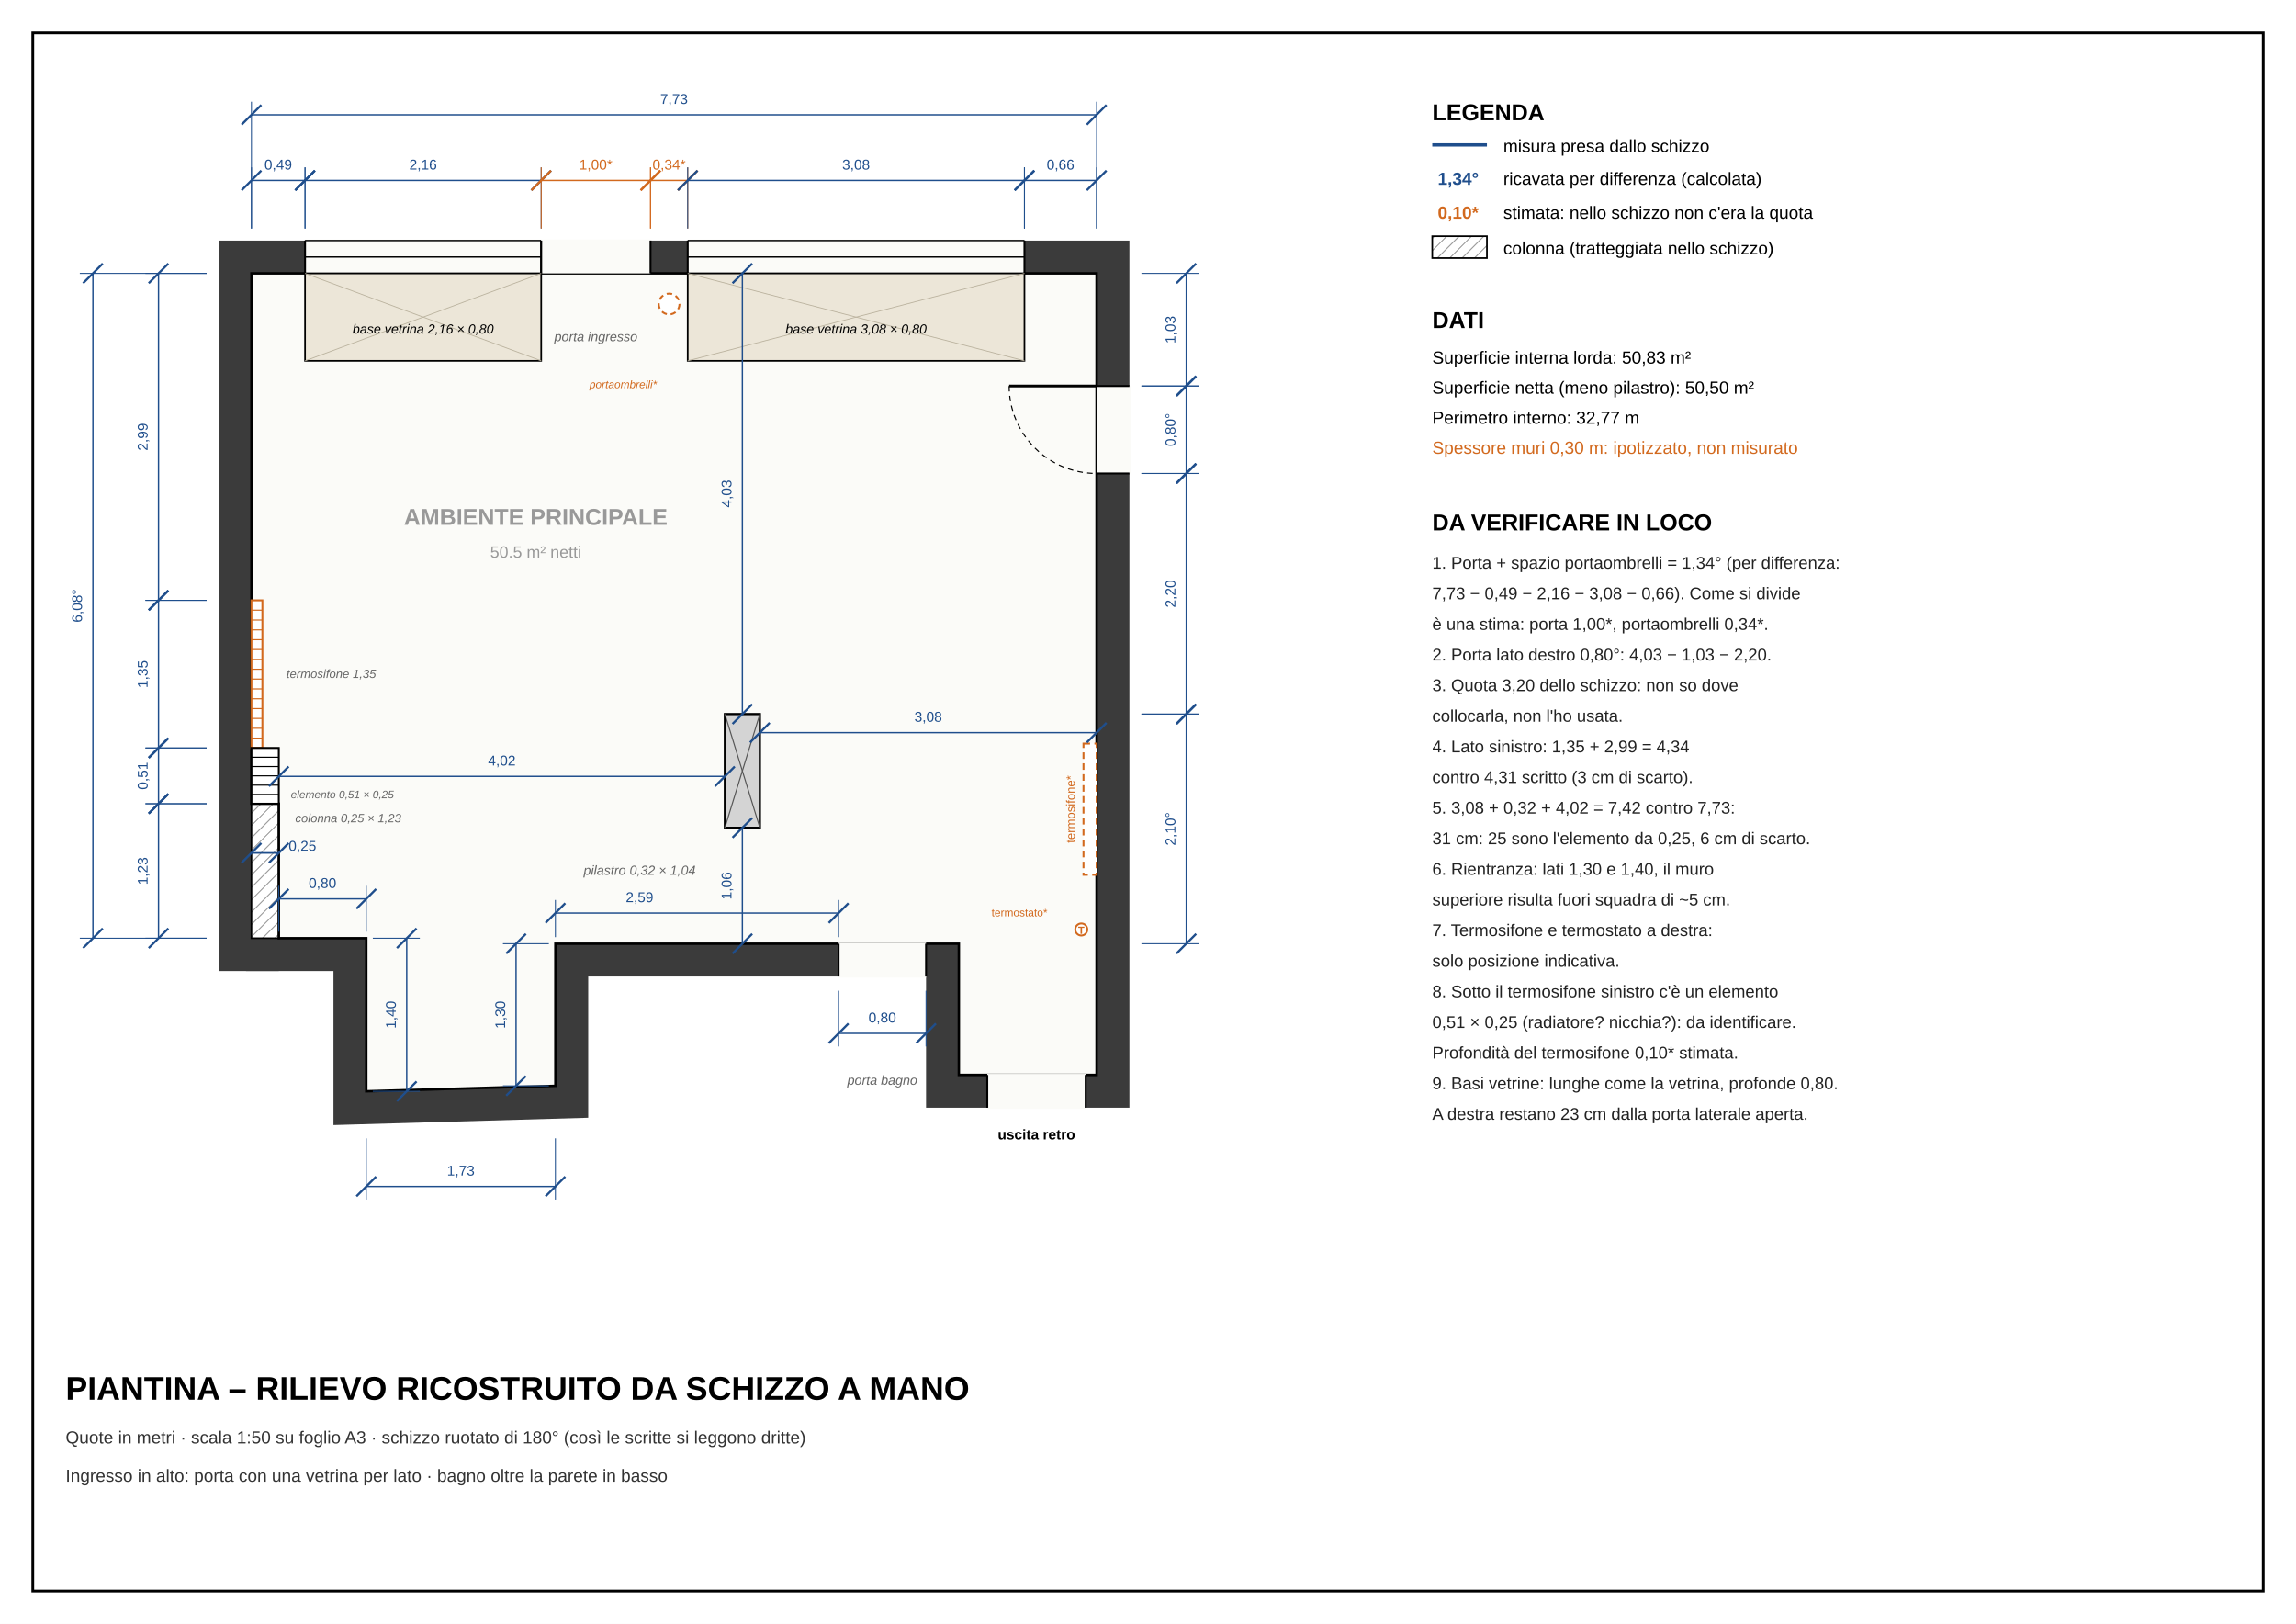
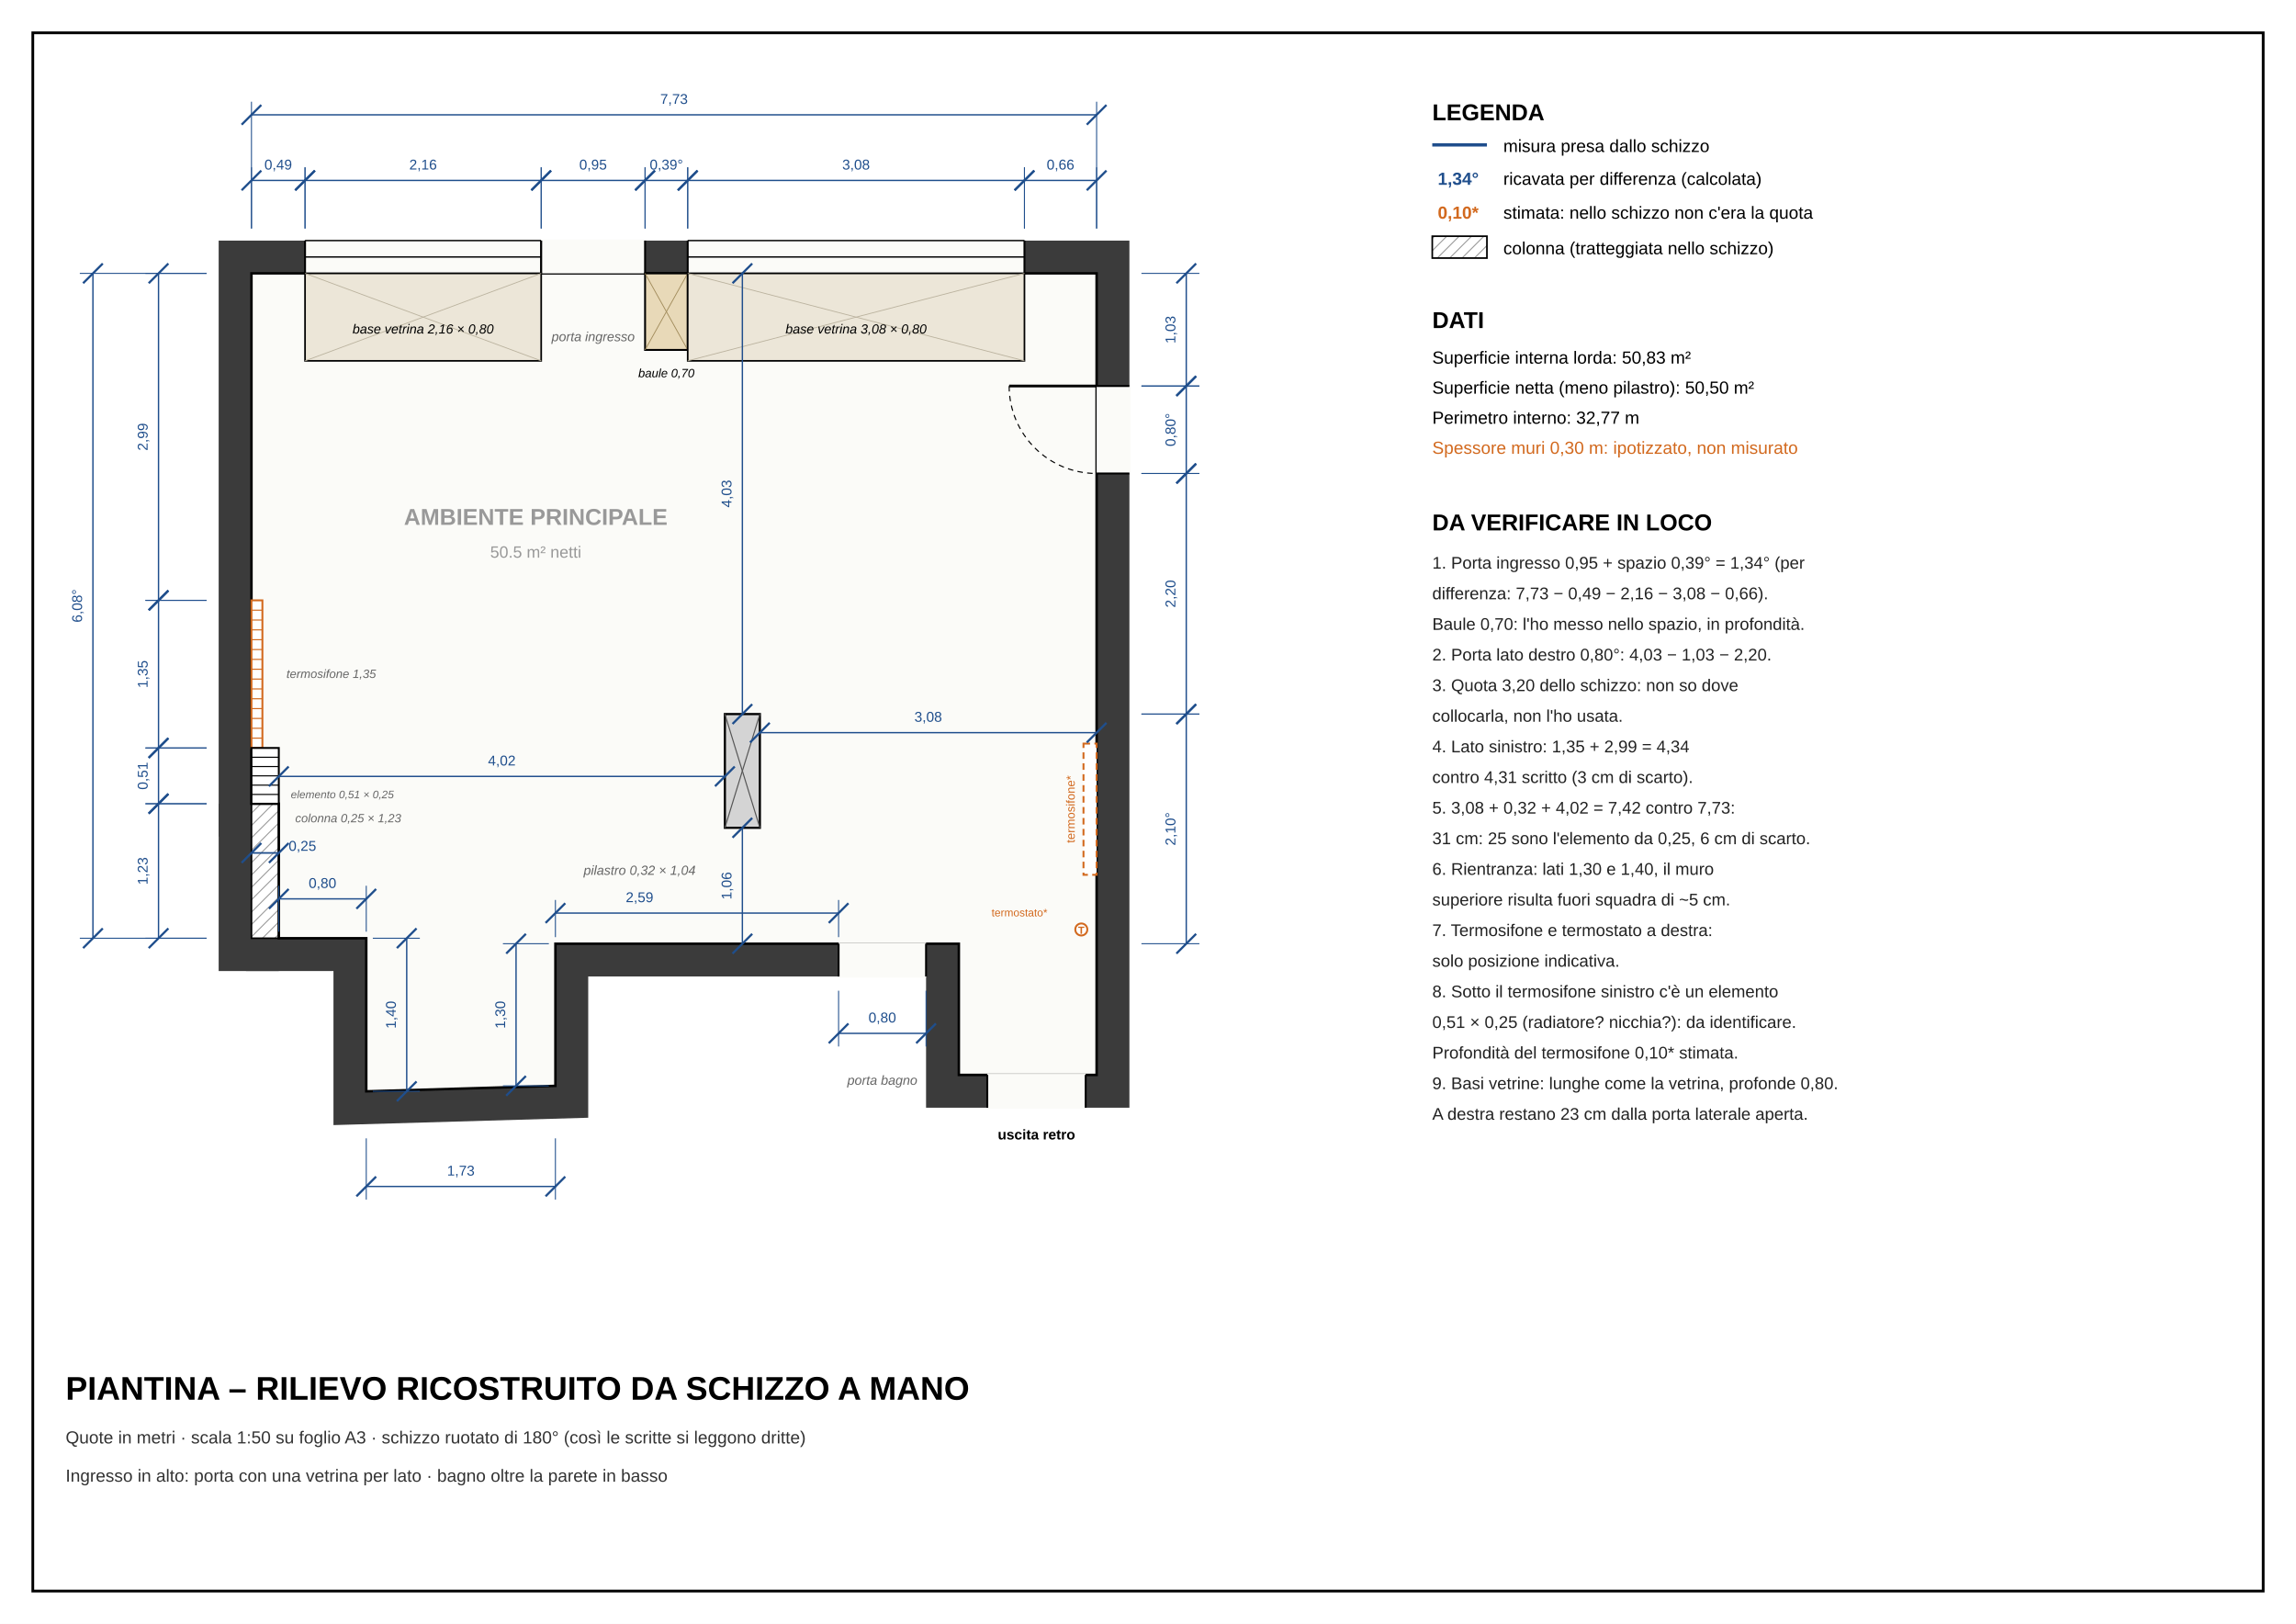
<svg xmlns="http://www.w3.org/2000/svg" width="420mm" height="297mm" viewBox="0 0 420 297" font-family="Arial, Helvetica, sans-serif">
  <defs>
    <pattern id="hatch" width="1.6" height="1.6" patternUnits="userSpaceOnUse" patternTransform="rotate(45)">
      <line x1="0" y1="0" x2="0" y2="1.6" stroke="#777" stroke-width="0.25" />
    </pattern>
  </defs>
  <rect width="420" height="297" fill="#ffffff" />
  <rect x="6" y="6" width="408" height="285" fill="none" stroke="#000" stroke-width="0.5" />
  <polygon points="46.00,50.00 200.60,50.00 200.60,196.60 175.40,196.60 175.40,172.60 101.60,172.60 101.60,198.60 67.00,199.60 67.00,171.60 51.00,171.60 51.00,147.00 46.00,147.00" fill="none" stroke="#3b3b3b" stroke-width="12.00" stroke-linejoin="miter" stroke-miterlimit="10" />
  <polygon points="46.00,50.00 200.60,50.00 200.60,196.60 175.40,196.60 175.40,172.60 101.60,172.60 101.60,198.60 67.00,199.60 67.00,171.60 51.00,171.60 51.00,147.00 46.00,147.00" fill="#fbfbf8" stroke="none" />
  <rect x="40.00" y="147.00" width="11.00" height="30.60" fill="#3b3b3b" stroke="none" stroke-width="0.25" />
  <rect x="46.00" y="147.00" width="5.00" height="24.60" fill="#fff" stroke="none" stroke-width="0.25" />
  <rect x="46.00" y="147.00" width="5.00" height="24.60" fill="url(#hatch)" stroke="#000" stroke-width="0.3" />
  <polygon points="46.00,50.00 200.60,50.00 200.60,196.60 175.40,196.60 175.40,172.60 101.60,172.60 101.60,198.60 67.00,199.60 67.00,171.60 51.00,171.60 51.00,147.00 46.00,147.00" fill="none" stroke="#000" stroke-width="0.45" stroke-linejoin="miter" />
  <rect x="55.80" y="43.80" width="43.20" height="6.20" fill="#fbfbf8" stroke="none" stroke-width="0.25" />
  <line x1="55.80" y1="44.00" x2="55.80" y2="50.00" stroke="#000" stroke-width="0.35" />
  <line x1="99.00" y1="44.00" x2="99.00" y2="50.00" stroke="#000" stroke-width="0.35" />
  <line x1="55.80" y1="44.00" x2="99.00" y2="44.00" stroke="#000" stroke-width="0.25" />
  <line x1="55.80" y1="47.00" x2="99.00" y2="47.00" stroke="#000" stroke-width="0.25" />
  <line x1="55.80" y1="50.00" x2="99.00" y2="50.00" stroke="#000" stroke-width="0.25" />
  <rect x="125.80" y="43.80" width="61.60" height="6.20" fill="#fbfbf8" stroke="none" stroke-width="0.25" />
  <line x1="125.80" y1="44.00" x2="125.80" y2="50.00" stroke="#000" stroke-width="0.35" />
  <line x1="187.40" y1="44.00" x2="187.40" y2="50.00" stroke="#000" stroke-width="0.35" />
  <line x1="125.80" y1="44.00" x2="187.40" y2="44.00" stroke="#000" stroke-width="0.25" />
  <line x1="125.80" y1="47.00" x2="187.40" y2="47.00" stroke="#000" stroke-width="0.25" />
  <line x1="125.80" y1="50.00" x2="187.40" y2="50.00" stroke="#000" stroke-width="0.25" />
-   <rect x="99.00" y="43.80" width="20.00" height="6.20" fill="#fbfbf8" stroke="none" stroke-width="0.25" />
+   <rect x="99.00" y="43.80" width="19.00" height="6.20" fill="#fbfbf8" stroke="none" stroke-width="0.25" />
  <line x1="99.00" y1="44.00" x2="99.00" y2="50.00" stroke="#000" stroke-width="0.35" />
-   <line x1="119.00" y1="44.00" x2="119.00" y2="50.00" stroke="#000" stroke-width="0.35" />
-   <circle cx="122.40" cy="55.60" r="1.9" fill="#fff" stroke="#d2691e" stroke-width="0.35" stroke-dasharray="1 0.7" />
+   <line x1="118.00" y1="44.00" x2="118.00" y2="50.00" stroke="#000" stroke-width="0.35" />
+   <rect x="118.00" y="50.00" width="7.80" height="14.00" fill="#e8d9b8" stroke="#000" stroke-width="0.35" />
+   <line x1="118.00" y1="50.00" x2="125.80" y2="64.00" stroke="#a08a5a" stroke-width="0.15" />
+   <line x1="125.80" y1="50.00" x2="118.00" y2="64.00" stroke="#a08a5a" stroke-width="0.15" />
  <rect x="200.60" y="70.60" width="6.20" height="16.00" fill="#fbfbf8" stroke="none" stroke-width="0.25" />
  <line x1="200.60" y1="70.60" x2="206.60" y2="70.60" stroke="#000" stroke-width="0.35" />
  <line x1="200.60" y1="86.60" x2="206.60" y2="86.60" stroke="#000" stroke-width="0.35" />
  <line x1="200.60" y1="70.60" x2="184.60" y2="70.60" stroke="#000" stroke-width="0.5" />
  <path d="M 184.60 70.60 A 16.00 16.00 0 0 0 200.60 86.60" fill="none" stroke="#000" stroke-width="0.2" stroke-dasharray="1 0.8" />
  <rect x="153.40" y="172.40" width="16.00" height="6.40" fill="#fbfbf8" stroke="none" stroke-width="0.25" />
  <line x1="153.40" y1="172.60" x2="153.40" y2="178.60" stroke="#000" stroke-width="0.35" />
  <line x1="169.40" y1="172.60" x2="169.40" y2="178.60" stroke="#000" stroke-width="0.35" />
  <rect x="180.60" y="196.40" width="18.00" height="6.40" fill="#fbfbf8" stroke="none" stroke-width="0.25" />
  <line x1="180.60" y1="196.60" x2="180.60" y2="202.60" stroke="#000" stroke-width="0.35" />
  <line x1="198.60" y1="196.60" x2="198.60" y2="202.60" stroke="#000" stroke-width="0.35" />
  <rect x="180.60" y="196.40" width="18.00" height="6.40" fill="none" stroke="none" stroke-width="0.25" />
  <rect x="55.80" y="50.00" width="43.20" height="16.00" fill="#ece6d8" stroke="#000" stroke-width="0.3" />
  <line x1="55.80" y1="50.00" x2="99.00" y2="66.00" stroke="#bbb39f" stroke-width="0.15" />
  <line x1="55.80" y1="66.00" x2="99.00" y2="50.00" stroke="#bbb39f" stroke-width="0.15" />
  <rect x="125.80" y="50.00" width="61.60" height="16.00" fill="#ece6d8" stroke="#000" stroke-width="0.3" />
  <line x1="125.80" y1="50.00" x2="187.40" y2="66.00" stroke="#bbb39f" stroke-width="0.15" />
  <line x1="125.80" y1="66.00" x2="187.40" y2="50.00" stroke="#bbb39f" stroke-width="0.15" />
  <rect x="132.60" y="130.60" width="6.40" height="20.80" fill="#d4d4d4" stroke="#000" stroke-width="0.4" />
  <line x1="132.60" y1="130.60" x2="139.00" y2="151.40" stroke="#555" stroke-width="0.2" />
  <line x1="139.00" y1="130.60" x2="132.60" y2="151.40" stroke="#555" stroke-width="0.2" />
  <rect x="46.00" y="109.80" width="2.00" height="27.00" fill="#fff" stroke="#d2691e" stroke-width="0.35" />
  <line x1="46.00" y1="111.60" x2="48.00" y2="111.60" stroke="#d2691e" stroke-width="0.2" />
  <line x1="46.00" y1="113.40" x2="48.00" y2="113.40" stroke="#d2691e" stroke-width="0.2" />
  <line x1="46.00" y1="115.20" x2="48.00" y2="115.20" stroke="#d2691e" stroke-width="0.2" />
  <line x1="46.00" y1="117.00" x2="48.00" y2="117.00" stroke="#d2691e" stroke-width="0.2" />
  <line x1="46.00" y1="118.80" x2="48.00" y2="118.80" stroke="#d2691e" stroke-width="0.2" />
  <line x1="46.00" y1="120.60" x2="48.00" y2="120.60" stroke="#d2691e" stroke-width="0.2" />
  <line x1="46.00" y1="122.40" x2="48.00" y2="122.40" stroke="#d2691e" stroke-width="0.2" />
  <line x1="46.00" y1="124.20" x2="48.00" y2="124.20" stroke="#d2691e" stroke-width="0.2" />
  <line x1="46.00" y1="126.00" x2="48.00" y2="126.00" stroke="#d2691e" stroke-width="0.2" />
  <line x1="46.00" y1="127.80" x2="48.00" y2="127.80" stroke="#d2691e" stroke-width="0.2" />
  <line x1="46.00" y1="129.60" x2="48.00" y2="129.60" stroke="#d2691e" stroke-width="0.2" />
  <line x1="46.00" y1="131.40" x2="48.00" y2="131.40" stroke="#d2691e" stroke-width="0.2" />
  <line x1="46.00" y1="133.20" x2="48.00" y2="133.20" stroke="#d2691e" stroke-width="0.2" />
  <line x1="46.00" y1="135.00" x2="48.00" y2="135.00" stroke="#d2691e" stroke-width="0.2" />
  <rect x="46.00" y="136.80" width="5.00" height="10.20" fill="#fff" stroke="#000" stroke-width="0.35" />
  <line x1="46.00" y1="138.50" x2="51.00" y2="138.50" stroke="#000" stroke-width="0.2" />
  <line x1="46.00" y1="140.20" x2="51.00" y2="140.20" stroke="#000" stroke-width="0.2" />
  <line x1="46.00" y1="141.90" x2="51.00" y2="141.90" stroke="#000" stroke-width="0.2" />
  <line x1="46.00" y1="143.60" x2="51.00" y2="143.60" stroke="#000" stroke-width="0.2" />
  <line x1="46.00" y1="145.30" x2="51.00" y2="145.30" stroke="#000" stroke-width="0.2" />
  <rect x="198.20" y="136.00" width="2.40" height="24.00" fill="#fff" stroke="#d2691e" stroke-width="0.35" stroke-dasharray="1.2 0.8" />
  <text x="196.60" y="148.00" font-size="2.2" fill="#d2691e" text-anchor="middle" font-weight="normal" font-style="normal" transform="rotate(-90 196.60 148.00)">termosifone*</text>
  <circle cx="197.80" cy="170.00" r="1.1" fill="#fff" stroke="#d2691e" stroke-width="0.35" />
  <text x="197.80" y="170.80" font-size="1.9" fill="#d2691e" text-anchor="middle" font-weight="bold">T</text>
  <text x="191.60" y="167.60" font-size="2.0" fill="#d2691e" text-anchor="end" font-weight="normal" font-style="normal">termostato*</text>
  <text x="77.40" y="61.00" font-size="2.4" fill="#000" text-anchor="middle" font-weight="normal" font-style="italic">base vetrina 2,16 × 0,80</text>
  <text x="156.60" y="61.00" font-size="2.4" fill="#000" text-anchor="middle" font-weight="normal" font-style="italic">base vetrina 3,08 × 0,80</text>
-   <text x="109.00" y="62.40" font-size="2.4" fill="#666666" text-anchor="middle" font-weight="normal" font-style="italic">porta ingresso</text>
-   <text x="114.00" y="71.00" font-size="2.0" fill="#d2691e" text-anchor="middle" font-weight="normal" font-style="italic">portaombrelli*</text>
+   <text x="108.50" y="62.40" font-size="2.4" fill="#666666" text-anchor="middle" font-weight="normal" font-style="italic">porta ingresso</text>
+   <text x="121.90" y="69.00" font-size="2.2" fill="#000" text-anchor="middle" font-weight="normal" font-style="italic">baule 0,70</text>
  <text x="117.00" y="160.00" font-size="2.4" fill="#666666" text-anchor="middle" font-weight="normal" font-style="italic">pilastro 0,32 × 1,04</text>
  <text x="52.40" y="124.00" font-size="2.2" fill="#666666" text-anchor="start" font-weight="normal" font-style="italic">termosifone 1,35</text>
  <text x="53.20" y="146.00" font-size="2.0" fill="#666666" text-anchor="start" font-weight="normal" font-style="italic">elemento 0,51 × 0,25</text>
  <text x="54.00" y="150.40" font-size="2.2" fill="#666666" text-anchor="start" font-weight="normal" font-style="italic">colonna 0,25 × 1,23</text>
  <text x="161.40" y="198.40" font-size="2.4" fill="#666666" text-anchor="middle" font-weight="normal" font-style="italic">porta bagno</text>
  <text x="189.60" y="208.40" font-size="2.6" fill="#000" text-anchor="middle" font-weight="bold" font-style="normal">uscita retro</text>
  <text x="98.00" y="96.00" font-size="4.2" fill="#999" text-anchor="middle" font-weight="bold" font-style="normal">AMBIENTE PRINCIPALE</text>
  <text x="98.00" y="102.00" font-size="3.0" fill="#999" text-anchor="middle" font-weight="normal" font-style="normal">50.5 m² netti</text>
  <line x1="46.00" y1="41.80" x2="46.00" y2="30.60" stroke="#1f4e8c" stroke-width="0.18" />
  <line x1="55.80" y1="41.80" x2="55.80" y2="30.60" stroke="#1f4e8c" stroke-width="0.18" />
  <line x1="46.00" y1="33.00" x2="55.80" y2="33.00" stroke="#1f4e8c" stroke-width="0.25" />
  <line x1="44.20" y1="34.80" x2="47.80" y2="31.20" stroke="#1f4e8c" stroke-width="0.4" />
  <line x1="54.00" y1="34.80" x2="57.60" y2="31.20" stroke="#1f4e8c" stroke-width="0.4" />
  <text x="50.90" y="31.00" font-size="2.6" fill="#1f4e8c" text-anchor="middle" font-weight="normal" font-style="normal">0,49</text>
  <line x1="55.80" y1="41.80" x2="55.80" y2="30.60" stroke="#1f4e8c" stroke-width="0.18" />
  <line x1="99.00" y1="41.80" x2="99.00" y2="30.60" stroke="#1f4e8c" stroke-width="0.18" />
  <line x1="55.80" y1="33.00" x2="99.00" y2="33.00" stroke="#1f4e8c" stroke-width="0.25" />
  <line x1="54.00" y1="34.80" x2="57.60" y2="31.20" stroke="#1f4e8c" stroke-width="0.4" />
  <line x1="97.20" y1="34.80" x2="100.80" y2="31.20" stroke="#1f4e8c" stroke-width="0.4" />
  <text x="77.40" y="31.00" font-size="2.6" fill="#1f4e8c" text-anchor="middle" font-weight="normal" font-style="normal">2,16</text>
-   <line x1="99.00" y1="41.80" x2="99.00" y2="30.60" stroke="#d2691e" stroke-width="0.18" />
-   <line x1="119.00" y1="41.80" x2="119.00" y2="30.60" stroke="#d2691e" stroke-width="0.18" />
-   <line x1="99.00" y1="33.00" x2="119.00" y2="33.00" stroke="#d2691e" stroke-width="0.25" />
-   <line x1="97.20" y1="34.80" x2="100.80" y2="31.20" stroke="#d2691e" stroke-width="0.4" />
-   <line x1="117.20" y1="34.80" x2="120.80" y2="31.20" stroke="#d2691e" stroke-width="0.4" />
-   <text x="109.00" y="31.00" font-size="2.6" fill="#d2691e" text-anchor="middle" font-weight="normal" font-style="normal">1,00*</text>
-   <line x1="119.00" y1="41.80" x2="119.00" y2="30.60" stroke="#d2691e" stroke-width="0.18" />
-   <line x1="125.80" y1="41.80" x2="125.80" y2="30.60" stroke="#d2691e" stroke-width="0.18" />
-   <line x1="119.00" y1="33.00" x2="125.80" y2="33.00" stroke="#d2691e" stroke-width="0.25" />
-   <line x1="117.20" y1="34.80" x2="120.80" y2="31.20" stroke="#d2691e" stroke-width="0.4" />
-   <line x1="124.00" y1="34.80" x2="127.60" y2="31.20" stroke="#d2691e" stroke-width="0.4" />
-   <text x="122.40" y="31.00" font-size="2.6" fill="#d2691e" text-anchor="middle" font-weight="normal" font-style="normal">0,34*</text>
+   <line x1="99.00" y1="41.80" x2="99.00" y2="30.60" stroke="#1f4e8c" stroke-width="0.18" />
+   <line x1="118.00" y1="41.80" x2="118.00" y2="30.60" stroke="#1f4e8c" stroke-width="0.18" />
+   <line x1="99.00" y1="33.00" x2="118.00" y2="33.00" stroke="#1f4e8c" stroke-width="0.25" />
+   <line x1="97.20" y1="34.80" x2="100.80" y2="31.20" stroke="#1f4e8c" stroke-width="0.4" />
+   <line x1="116.20" y1="34.80" x2="119.80" y2="31.20" stroke="#1f4e8c" stroke-width="0.4" />
+   <text x="108.50" y="31.00" font-size="2.6" fill="#1f4e8c" text-anchor="middle" font-weight="normal" font-style="normal">0,95</text>
+   <line x1="118.00" y1="41.80" x2="118.00" y2="30.60" stroke="#1f4e8c" stroke-width="0.18" />
+   <line x1="125.80" y1="41.80" x2="125.80" y2="30.60" stroke="#1f4e8c" stroke-width="0.18" />
+   <line x1="118.00" y1="33.00" x2="125.80" y2="33.00" stroke="#1f4e8c" stroke-width="0.25" />
+   <line x1="116.20" y1="34.80" x2="119.80" y2="31.20" stroke="#1f4e8c" stroke-width="0.4" />
+   <line x1="124.00" y1="34.80" x2="127.60" y2="31.20" stroke="#1f4e8c" stroke-width="0.4" />
+   <text x="121.90" y="31.00" font-size="2.6" fill="#1f4e8c" text-anchor="middle" font-weight="normal" font-style="normal">0,39°</text>
  <line x1="125.80" y1="41.80" x2="125.80" y2="30.60" stroke="#1f4e8c" stroke-width="0.18" />
  <line x1="187.40" y1="41.80" x2="187.40" y2="30.60" stroke="#1f4e8c" stroke-width="0.18" />
  <line x1="125.80" y1="33.00" x2="187.40" y2="33.00" stroke="#1f4e8c" stroke-width="0.25" />
  <line x1="124.00" y1="34.80" x2="127.60" y2="31.20" stroke="#1f4e8c" stroke-width="0.4" />
  <line x1="185.60" y1="34.80" x2="189.20" y2="31.20" stroke="#1f4e8c" stroke-width="0.4" />
  <text x="156.60" y="31.00" font-size="2.6" fill="#1f4e8c" text-anchor="middle" font-weight="normal" font-style="normal">3,08</text>
  <line x1="187.40" y1="41.80" x2="187.40" y2="30.60" stroke="#1f4e8c" stroke-width="0.18" />
  <line x1="200.60" y1="41.80" x2="200.60" y2="30.60" stroke="#1f4e8c" stroke-width="0.18" />
  <line x1="187.40" y1="33.00" x2="200.60" y2="33.00" stroke="#1f4e8c" stroke-width="0.25" />
  <line x1="185.60" y1="34.80" x2="189.20" y2="31.20" stroke="#1f4e8c" stroke-width="0.4" />
  <line x1="198.80" y1="34.80" x2="202.40" y2="31.20" stroke="#1f4e8c" stroke-width="0.4" />
  <text x="194.00" y="31.00" font-size="2.6" fill="#1f4e8c" text-anchor="middle" font-weight="normal" font-style="normal">0,66</text>
  <line x1="46.00" y1="41.80" x2="46.00" y2="18.60" stroke="#1f4e8c" stroke-width="0.18" />
  <line x1="200.60" y1="41.80" x2="200.60" y2="18.60" stroke="#1f4e8c" stroke-width="0.18" />
  <line x1="46.00" y1="21.00" x2="200.60" y2="21.00" stroke="#1f4e8c" stroke-width="0.25" />
  <line x1="44.20" y1="22.80" x2="47.80" y2="19.20" stroke="#1f4e8c" stroke-width="0.4" />
  <line x1="198.80" y1="22.80" x2="202.40" y2="19.20" stroke="#1f4e8c" stroke-width="0.4" />
  <text x="123.30" y="19.00" font-size="2.6" fill="#1f4e8c" text-anchor="middle" font-weight="normal" font-style="normal">7,73</text>
  <line x1="208.80" y1="50.00" x2="219.40" y2="50.00" stroke="#1f4e8c" stroke-width="0.18" />
  <line x1="208.80" y1="70.60" x2="219.40" y2="70.60" stroke="#1f4e8c" stroke-width="0.18" />
  <line x1="217.00" y1="50.00" x2="217.00" y2="70.60" stroke="#1f4e8c" stroke-width="0.25" />
  <line x1="215.20" y1="51.80" x2="218.80" y2="48.20" stroke="#1f4e8c" stroke-width="0.4" />
  <line x1="215.20" y1="72.40" x2="218.80" y2="68.80" stroke="#1f4e8c" stroke-width="0.4" />
  <text x="215.00" y="60.30" font-size="2.6" fill="#1f4e8c" text-anchor="middle" font-weight="normal" font-style="normal" transform="rotate(-90 215.00 60.30)">1,03</text>
  <line x1="208.80" y1="70.60" x2="219.40" y2="70.60" stroke="#1f4e8c" stroke-width="0.18" />
  <line x1="208.80" y1="86.60" x2="219.40" y2="86.60" stroke="#1f4e8c" stroke-width="0.18" />
  <line x1="217.00" y1="70.60" x2="217.00" y2="86.60" stroke="#1f4e8c" stroke-width="0.25" />
  <line x1="215.20" y1="72.40" x2="218.80" y2="68.80" stroke="#1f4e8c" stroke-width="0.4" />
  <line x1="215.20" y1="88.40" x2="218.80" y2="84.80" stroke="#1f4e8c" stroke-width="0.4" />
  <text x="215.00" y="78.60" font-size="2.6" fill="#1f4e8c" text-anchor="middle" font-weight="normal" font-style="normal" transform="rotate(-90 215.00 78.60)">0,80°</text>
  <line x1="208.80" y1="86.60" x2="219.40" y2="86.60" stroke="#1f4e8c" stroke-width="0.18" />
  <line x1="208.80" y1="130.60" x2="219.40" y2="130.60" stroke="#1f4e8c" stroke-width="0.18" />
  <line x1="217.00" y1="86.60" x2="217.00" y2="130.60" stroke="#1f4e8c" stroke-width="0.25" />
  <line x1="215.20" y1="88.40" x2="218.80" y2="84.80" stroke="#1f4e8c" stroke-width="0.4" />
  <line x1="215.20" y1="132.40" x2="218.80" y2="128.80" stroke="#1f4e8c" stroke-width="0.4" />
  <text x="215.00" y="108.60" font-size="2.6" fill="#1f4e8c" text-anchor="middle" font-weight="normal" font-style="normal" transform="rotate(-90 215.00 108.60)">2,20</text>
  <line x1="208.80" y1="130.60" x2="219.40" y2="130.60" stroke="#1f4e8c" stroke-width="0.18" />
  <line x1="208.80" y1="172.60" x2="219.40" y2="172.60" stroke="#1f4e8c" stroke-width="0.18" />
  <line x1="217.00" y1="130.60" x2="217.00" y2="172.60" stroke="#1f4e8c" stroke-width="0.25" />
  <line x1="215.20" y1="132.40" x2="218.80" y2="128.80" stroke="#1f4e8c" stroke-width="0.4" />
  <line x1="215.20" y1="174.40" x2="218.80" y2="170.80" stroke="#1f4e8c" stroke-width="0.4" />
  <text x="215.00" y="151.60" font-size="2.6" fill="#1f4e8c" text-anchor="middle" font-weight="normal" font-style="normal" transform="rotate(-90 215.00 151.60)">2,10°</text>
  <line x1="37.80" y1="50.00" x2="26.60" y2="50.00" stroke="#1f4e8c" stroke-width="0.18" />
  <line x1="37.80" y1="109.80" x2="26.60" y2="109.80" stroke="#1f4e8c" stroke-width="0.18" />
  <line x1="29.00" y1="50.00" x2="29.00" y2="109.80" stroke="#1f4e8c" stroke-width="0.25" />
  <line x1="27.20" y1="51.80" x2="30.80" y2="48.20" stroke="#1f4e8c" stroke-width="0.4" />
  <line x1="27.20" y1="111.60" x2="30.80" y2="108.00" stroke="#1f4e8c" stroke-width="0.4" />
  <text x="27.00" y="79.90" font-size="2.6" fill="#1f4e8c" text-anchor="middle" font-weight="normal" font-style="normal" transform="rotate(-90 27.00 79.90)">2,99</text>
  <line x1="37.80" y1="109.80" x2="26.60" y2="109.80" stroke="#1f4e8c" stroke-width="0.18" />
  <line x1="37.80" y1="136.80" x2="26.60" y2="136.80" stroke="#1f4e8c" stroke-width="0.18" />
  <line x1="29.00" y1="109.80" x2="29.00" y2="136.80" stroke="#1f4e8c" stroke-width="0.25" />
  <line x1="27.20" y1="111.60" x2="30.80" y2="108.00" stroke="#1f4e8c" stroke-width="0.4" />
  <line x1="27.20" y1="138.60" x2="30.80" y2="135.00" stroke="#1f4e8c" stroke-width="0.4" />
  <text x="27.00" y="123.30" font-size="2.6" fill="#1f4e8c" text-anchor="middle" font-weight="normal" font-style="normal" transform="rotate(-90 27.00 123.30)">1,35</text>
  <line x1="37.80" y1="136.80" x2="26.60" y2="136.80" stroke="#1f4e8c" stroke-width="0.18" />
  <line x1="37.80" y1="147.00" x2="26.60" y2="147.00" stroke="#1f4e8c" stroke-width="0.18" />
  <line x1="29.00" y1="136.80" x2="29.00" y2="147.00" stroke="#1f4e8c" stroke-width="0.25" />
  <line x1="27.20" y1="138.60" x2="30.80" y2="135.00" stroke="#1f4e8c" stroke-width="0.4" />
  <line x1="27.20" y1="148.80" x2="30.80" y2="145.20" stroke="#1f4e8c" stroke-width="0.4" />
  <text x="27.00" y="141.90" font-size="2.6" fill="#1f4e8c" text-anchor="middle" font-weight="normal" font-style="normal" transform="rotate(-90 27.00 141.90)">0,51</text>
  <line x1="37.80" y1="147.00" x2="26.60" y2="147.00" stroke="#1f4e8c" stroke-width="0.18" />
  <line x1="37.80" y1="171.60" x2="26.60" y2="171.60" stroke="#1f4e8c" stroke-width="0.18" />
  <line x1="29.00" y1="147.00" x2="29.00" y2="171.60" stroke="#1f4e8c" stroke-width="0.25" />
  <line x1="27.20" y1="148.80" x2="30.80" y2="145.20" stroke="#1f4e8c" stroke-width="0.4" />
  <line x1="27.20" y1="173.40" x2="30.80" y2="169.80" stroke="#1f4e8c" stroke-width="0.4" />
  <text x="27.00" y="159.30" font-size="2.6" fill="#1f4e8c" text-anchor="middle" font-weight="normal" font-style="normal" transform="rotate(-90 27.00 159.30)">1,23</text>
  <line x1="37.80" y1="50.00" x2="14.60" y2="50.00" stroke="#1f4e8c" stroke-width="0.18" />
  <line x1="37.80" y1="171.60" x2="14.60" y2="171.60" stroke="#1f4e8c" stroke-width="0.18" />
  <line x1="17.00" y1="50.00" x2="17.00" y2="171.60" stroke="#1f4e8c" stroke-width="0.25" />
  <line x1="15.20" y1="51.80" x2="18.80" y2="48.20" stroke="#1f4e8c" stroke-width="0.4" />
  <line x1="15.20" y1="173.40" x2="18.80" y2="169.80" stroke="#1f4e8c" stroke-width="0.4" />
  <text x="15.00" y="110.80" font-size="2.6" fill="#1f4e8c" text-anchor="middle" font-weight="normal" font-style="normal" transform="rotate(-90 15.00 110.80)">6,08°</text>
  <line x1="139.00" y1="134.00" x2="200.60" y2="134.00" stroke="#1f4e8c" stroke-width="0.25" />
  <line x1="137.20" y1="135.80" x2="140.80" y2="132.20" stroke="#1f4e8c" stroke-width="0.4" />
  <line x1="198.80" y1="135.80" x2="202.40" y2="132.20" stroke="#1f4e8c" stroke-width="0.4" />
  <text x="169.80" y="132.00" font-size="2.6" fill="#1f4e8c" text-anchor="middle" font-weight="normal" font-style="normal">3,08</text>
  <line x1="51.00" y1="142.00" x2="132.60" y2="142.00" stroke="#1f4e8c" stroke-width="0.25" />
  <line x1="49.20" y1="143.80" x2="52.80" y2="140.20" stroke="#1f4e8c" stroke-width="0.4" />
  <line x1="130.80" y1="143.80" x2="134.40" y2="140.20" stroke="#1f4e8c" stroke-width="0.4" />
  <text x="91.80" y="140.00" font-size="2.6" fill="#1f4e8c" text-anchor="middle" font-weight="normal" font-style="normal">4,02</text>
  <line x1="135.80" y1="50.00" x2="135.80" y2="130.60" stroke="#1f4e8c" stroke-width="0.25" />
  <line x1="134.00" y1="51.80" x2="137.60" y2="48.20" stroke="#1f4e8c" stroke-width="0.4" />
  <line x1="134.00" y1="132.40" x2="137.60" y2="128.80" stroke="#1f4e8c" stroke-width="0.4" />
  <text x="133.80" y="90.30" font-size="2.6" fill="#1f4e8c" text-anchor="middle" font-weight="normal" font-style="normal" transform="rotate(-90 133.80 90.30)">4,03</text>
  <line x1="135.80" y1="151.40" x2="135.80" y2="172.60" stroke="#1f4e8c" stroke-width="0.25" />
  <line x1="134.00" y1="153.20" x2="137.60" y2="149.60" stroke="#1f4e8c" stroke-width="0.4" />
  <line x1="134.00" y1="174.40" x2="137.60" y2="170.80" stroke="#1f4e8c" stroke-width="0.4" />
  <text x="133.80" y="162.00" font-size="2.6" fill="#1f4e8c" text-anchor="middle" font-weight="normal" font-style="normal" transform="rotate(-90 133.80 162.00)">1,06</text>
  <line x1="46.00" y1="156.00" x2="51.00" y2="156.00" stroke="#1f4e8c" stroke-width="0.3" />
  <line x1="44.20" y1="157.80" x2="47.80" y2="154.20" stroke="#1f4e8c" stroke-width="0.4" />
  <line x1="49.20" y1="157.80" x2="52.80" y2="154.20" stroke="#1f4e8c" stroke-width="0.4" />
  <text x="52.80" y="155.60" font-size="2.6" fill="#1f4e8c" text-anchor="start" font-weight="normal" font-style="normal">0,25</text>
  <line x1="51.00" y1="170.40" x2="51.00" y2="162.00" stroke="#1f4e8c" stroke-width="0.18" />
  <line x1="67.00" y1="170.40" x2="67.00" y2="162.00" stroke="#1f4e8c" stroke-width="0.18" />
  <line x1="51.00" y1="164.40" x2="67.00" y2="164.40" stroke="#1f4e8c" stroke-width="0.25" />
  <line x1="49.20" y1="166.20" x2="52.80" y2="162.60" stroke="#1f4e8c" stroke-width="0.4" />
  <line x1="65.20" y1="166.20" x2="68.80" y2="162.60" stroke="#1f4e8c" stroke-width="0.4" />
  <text x="59.00" y="162.40" font-size="2.6" fill="#1f4e8c" text-anchor="middle" font-weight="normal" font-style="normal">0,80</text>
  <line x1="101.60" y1="171.40" x2="101.60" y2="164.60" stroke="#1f4e8c" stroke-width="0.18" />
  <line x1="153.40" y1="171.40" x2="153.40" y2="164.60" stroke="#1f4e8c" stroke-width="0.18" />
  <line x1="101.60" y1="167.00" x2="153.40" y2="167.00" stroke="#1f4e8c" stroke-width="0.25" />
  <line x1="99.80" y1="168.80" x2="103.40" y2="165.20" stroke="#1f4e8c" stroke-width="0.4" />
  <line x1="151.60" y1="168.80" x2="155.20" y2="165.20" stroke="#1f4e8c" stroke-width="0.4" />
  <text x="117.00" y="165.00" font-size="2.6" fill="#1f4e8c" text-anchor="middle" font-weight="normal" font-style="normal">2,59</text>
  <line x1="68.20" y1="171.60" x2="76.80" y2="171.60" stroke="#1f4e8c" stroke-width="0.18" />
  <line x1="68.20" y1="199.60" x2="76.80" y2="199.60" stroke="#1f4e8c" stroke-width="0.18" />
  <line x1="74.40" y1="171.60" x2="74.40" y2="199.60" stroke="#1f4e8c" stroke-width="0.25" />
  <line x1="72.60" y1="173.40" x2="76.20" y2="169.80" stroke="#1f4e8c" stroke-width="0.4" />
  <line x1="72.60" y1="201.40" x2="76.20" y2="197.80" stroke="#1f4e8c" stroke-width="0.4" />
  <text x="72.40" y="185.60" font-size="2.6" fill="#1f4e8c" text-anchor="middle" font-weight="normal" font-style="normal" transform="rotate(-90 72.40 185.60)">1,40</text>
  <line x1="100.40" y1="172.60" x2="92.00" y2="172.60" stroke="#1f4e8c" stroke-width="0.18" />
  <line x1="100.40" y1="198.60" x2="92.00" y2="198.60" stroke="#1f4e8c" stroke-width="0.18" />
  <line x1="94.40" y1="172.60" x2="94.40" y2="198.60" stroke="#1f4e8c" stroke-width="0.25" />
  <line x1="92.60" y1="174.40" x2="96.20" y2="170.80" stroke="#1f4e8c" stroke-width="0.4" />
  <line x1="92.60" y1="200.40" x2="96.20" y2="196.80" stroke="#1f4e8c" stroke-width="0.4" />
  <text x="92.40" y="185.60" font-size="2.6" fill="#1f4e8c" text-anchor="middle" font-weight="normal" font-style="normal" transform="rotate(-90 92.40 185.60)">1,30</text>
  <line x1="67.00" y1="208.20" x2="67.00" y2="219.40" stroke="#1f4e8c" stroke-width="0.18" />
  <line x1="101.60" y1="208.20" x2="101.60" y2="219.40" stroke="#1f4e8c" stroke-width="0.18" />
  <line x1="67.00" y1="217.00" x2="101.60" y2="217.00" stroke="#1f4e8c" stroke-width="0.25" />
  <line x1="65.20" y1="218.80" x2="68.80" y2="215.20" stroke="#1f4e8c" stroke-width="0.4" />
  <line x1="99.80" y1="218.80" x2="103.40" y2="215.20" stroke="#1f4e8c" stroke-width="0.4" />
  <text x="84.30" y="215.00" font-size="2.6" fill="#1f4e8c" text-anchor="middle" font-weight="normal" font-style="normal">1,73</text>
  <line x1="153.40" y1="181.20" x2="153.40" y2="191.40" stroke="#1f4e8c" stroke-width="0.18" />
  <line x1="169.40" y1="181.20" x2="169.40" y2="191.40" stroke="#1f4e8c" stroke-width="0.18" />
  <line x1="153.40" y1="189.00" x2="169.40" y2="189.00" stroke="#1f4e8c" stroke-width="0.25" />
  <line x1="151.60" y1="190.80" x2="155.20" y2="187.20" stroke="#1f4e8c" stroke-width="0.4" />
  <line x1="167.60" y1="190.80" x2="171.20" y2="187.20" stroke="#1f4e8c" stroke-width="0.4" />
  <text x="161.40" y="187.00" font-size="2.6" fill="#1f4e8c" text-anchor="middle" font-weight="normal" font-style="normal">0,80</text>
  <text x="12.00" y="256.00" font-size="6.0" fill="#000" text-anchor="start" font-weight="bold">PIANTINA – RILIEVO RICOSTRUITO DA SCHIZZO A MANO</text>
  <text x="12.00" y="264.00" font-size="3.2" fill="#333" text-anchor="start" font-weight="normal">Quote in metri · scala 1:50 su foglio A3 · schizzo ruotato di 180° (così le scritte si leggono dritte)</text>
  <text x="12.00" y="271.00" font-size="3.2" fill="#333" text-anchor="start" font-weight="normal">Ingresso in alto: porta con una vetrina per lato · bagno oltre la parete in basso</text>
  <text x="262.00" y="22.00" font-size="4.2" fill="#000" text-anchor="start" font-weight="bold">LEGENDA</text>
  <line x1="262" y1="26.5" x2="272" y2="26.5" stroke="#1f4e8c" stroke-width="0.6" />
  <text x="275.00" y="27.80" font-size="3.2" fill="#000" text-anchor="start" font-weight="normal">misura presa dallo schizzo</text>
  <text x="263.00" y="33.80" font-size="3.2" fill="#1f4e8c" text-anchor="start" font-weight="bold">1,34°</text>
  <text x="275.00" y="33.80" font-size="3.2" fill="#000" text-anchor="start" font-weight="normal">ricavata per differenza (calcolata)</text>
  <text x="263.00" y="40.00" font-size="3.2" fill="#d2691e" text-anchor="start" font-weight="bold">0,10*</text>
  <text x="275.00" y="40.00" font-size="3.2" fill="#000" text-anchor="start" font-weight="normal">stimata: nello schizzo non c'era la quota</text>
  <rect x="262" y="43.2" width="10" height="4" fill="url(#hatch)" stroke="#000" stroke-width="0.3" />
  <text x="275.00" y="46.50" font-size="3.2" fill="#000" text-anchor="start" font-weight="normal">colonna (tratteggiata nello schizzo)</text>
  <text x="262.00" y="60.00" font-size="4.2" fill="#000" text-anchor="start" font-weight="bold">DATI</text>
  <text x="262.00" y="66.50" font-size="3.2" fill="#000" text-anchor="start" font-weight="normal">Superficie interna lorda: 50,83 m²</text>
  <text x="262.00" y="72.00" font-size="3.2" fill="#000" text-anchor="start" font-weight="normal">Superficie netta (meno pilastro): 50,50 m²</text>
  <text x="262.00" y="77.50" font-size="3.2" fill="#000" text-anchor="start" font-weight="normal">Perimetro interno: 32,77 m</text>
  <text x="262.00" y="83.00" font-size="3.2" fill="#d2691e" text-anchor="start" font-weight="normal">Spessore muri 0,30 m: ipotizzato, non misurato</text>
  <text x="262.00" y="97.00" font-size="4.2" fill="#000" text-anchor="start" font-weight="bold">DA VERIFICARE IN LOCO</text>
-   <text x="262.00" y="104.00" font-size="3.1" fill="#222" text-anchor="start" font-weight="normal">1. Porta + spazio portaombrelli = 1,34° (per differenza:</text>
-   <text x="262.00" y="109.60" font-size="3.1" fill="#222" text-anchor="start" font-weight="normal">    7,73 − 0,49 − 2,16 − 3,08 − 0,66). Come si divide</text>
-   <text x="262.00" y="115.20" font-size="3.1" fill="#222" text-anchor="start" font-weight="normal">    è una stima: porta 1,00*, portaombrelli 0,34*.</text>
+   <text x="262.00" y="104.00" font-size="3.1" fill="#222" text-anchor="start" font-weight="normal">1. Porta ingresso 0,95 + spazio 0,39° = 1,34° (per</text>
+   <text x="262.00" y="109.60" font-size="3.1" fill="#222" text-anchor="start" font-weight="normal">    differenza: 7,73 − 0,49 − 2,16 − 3,08 − 0,66).</text>
+   <text x="262.00" y="115.20" font-size="3.1" fill="#222" text-anchor="start" font-weight="normal">    Baule 0,70: l'ho messo nello spazio, in profondità.</text>
  <text x="262.00" y="120.80" font-size="3.1" fill="#222" text-anchor="start" font-weight="normal">2. Porta lato destro 0,80°: 4,03 − 1,03 − 2,20.</text>
  <text x="262.00" y="126.40" font-size="3.1" fill="#222" text-anchor="start" font-weight="normal">3. Quota 3,20 dello schizzo: non so dove</text>
  <text x="262.00" y="132.00" font-size="3.1" fill="#222" text-anchor="start" font-weight="normal">    collocarla, non l'ho usata.</text>
  <text x="262.00" y="137.60" font-size="3.1" fill="#222" text-anchor="start" font-weight="normal">4. Lato sinistro: 1,35 + 2,99 = 4,34</text>
  <text x="262.00" y="143.20" font-size="3.1" fill="#222" text-anchor="start" font-weight="normal">    contro 4,31 scritto (3 cm di scarto).</text>
  <text x="262.00" y="148.80" font-size="3.1" fill="#222" text-anchor="start" font-weight="normal">5. 3,08 + 0,32 + 4,02 = 7,42 contro 7,73:</text>
  <text x="262.00" y="154.40" font-size="3.1" fill="#222" text-anchor="start" font-weight="normal">    31 cm: 25 sono l'elemento da 0,25, 6 cm di scarto.</text>
  <text x="262.00" y="160.00" font-size="3.1" fill="#222" text-anchor="start" font-weight="normal">6. Rientranza: lati 1,30 e 1,40, il muro</text>
  <text x="262.00" y="165.60" font-size="3.1" fill="#222" text-anchor="start" font-weight="normal">    superiore risulta fuori squadra di ~5 cm.</text>
  <text x="262.00" y="171.20" font-size="3.1" fill="#222" text-anchor="start" font-weight="normal">7. Termosifone e termostato a destra:</text>
  <text x="262.00" y="176.80" font-size="3.1" fill="#222" text-anchor="start" font-weight="normal">    solo posizione indicativa.</text>
  <text x="262.00" y="182.40" font-size="3.1" fill="#222" text-anchor="start" font-weight="normal">8. Sotto il termosifone sinistro c'è un elemento</text>
  <text x="262.00" y="188.00" font-size="3.1" fill="#222" text-anchor="start" font-weight="normal">    0,51 × 0,25 (radiatore? nicchia?): da identificare.</text>
  <text x="262.00" y="193.60" font-size="3.1" fill="#222" text-anchor="start" font-weight="normal">    Profondità del termosifone 0,10* stimata.</text>
  <text x="262.00" y="199.20" font-size="3.1" fill="#222" text-anchor="start" font-weight="normal">9. Basi vetrine: lunghe come la vetrina, profonde 0,80.</text>
  <text x="262.00" y="204.80" font-size="3.1" fill="#222" text-anchor="start" font-weight="normal">    A destra restano 23 cm dalla porta laterale aperta.</text>
</svg>
